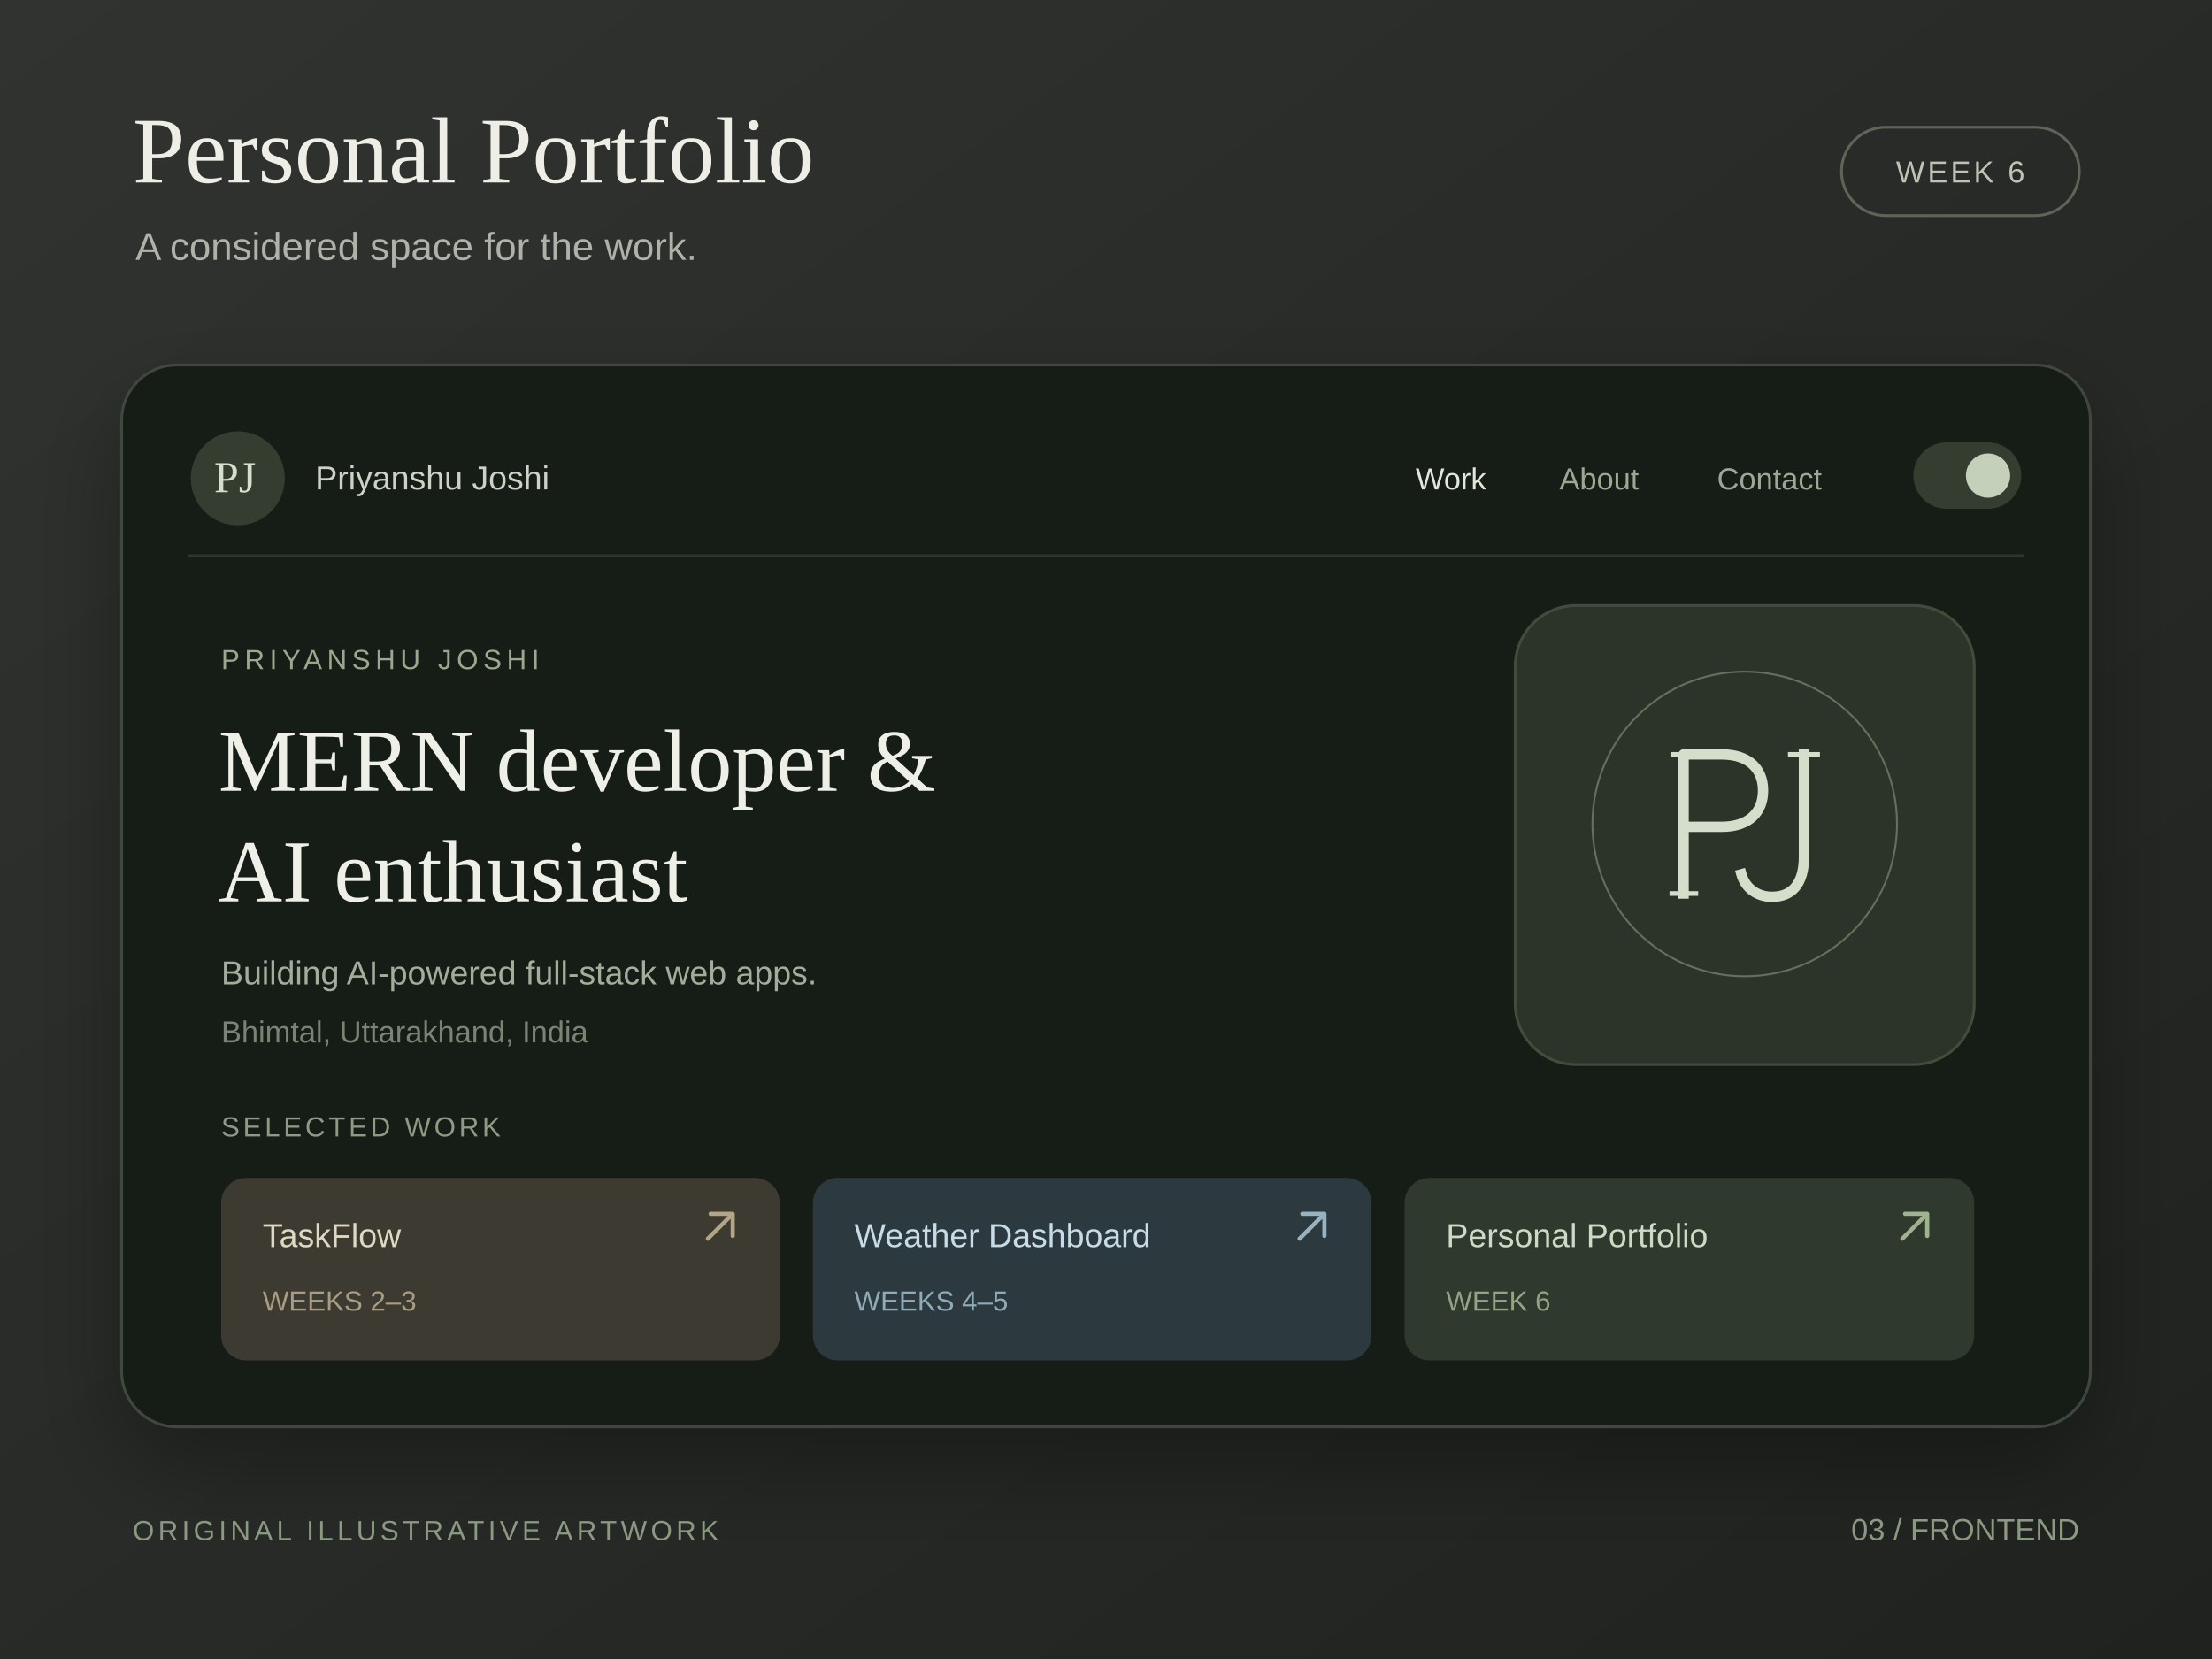
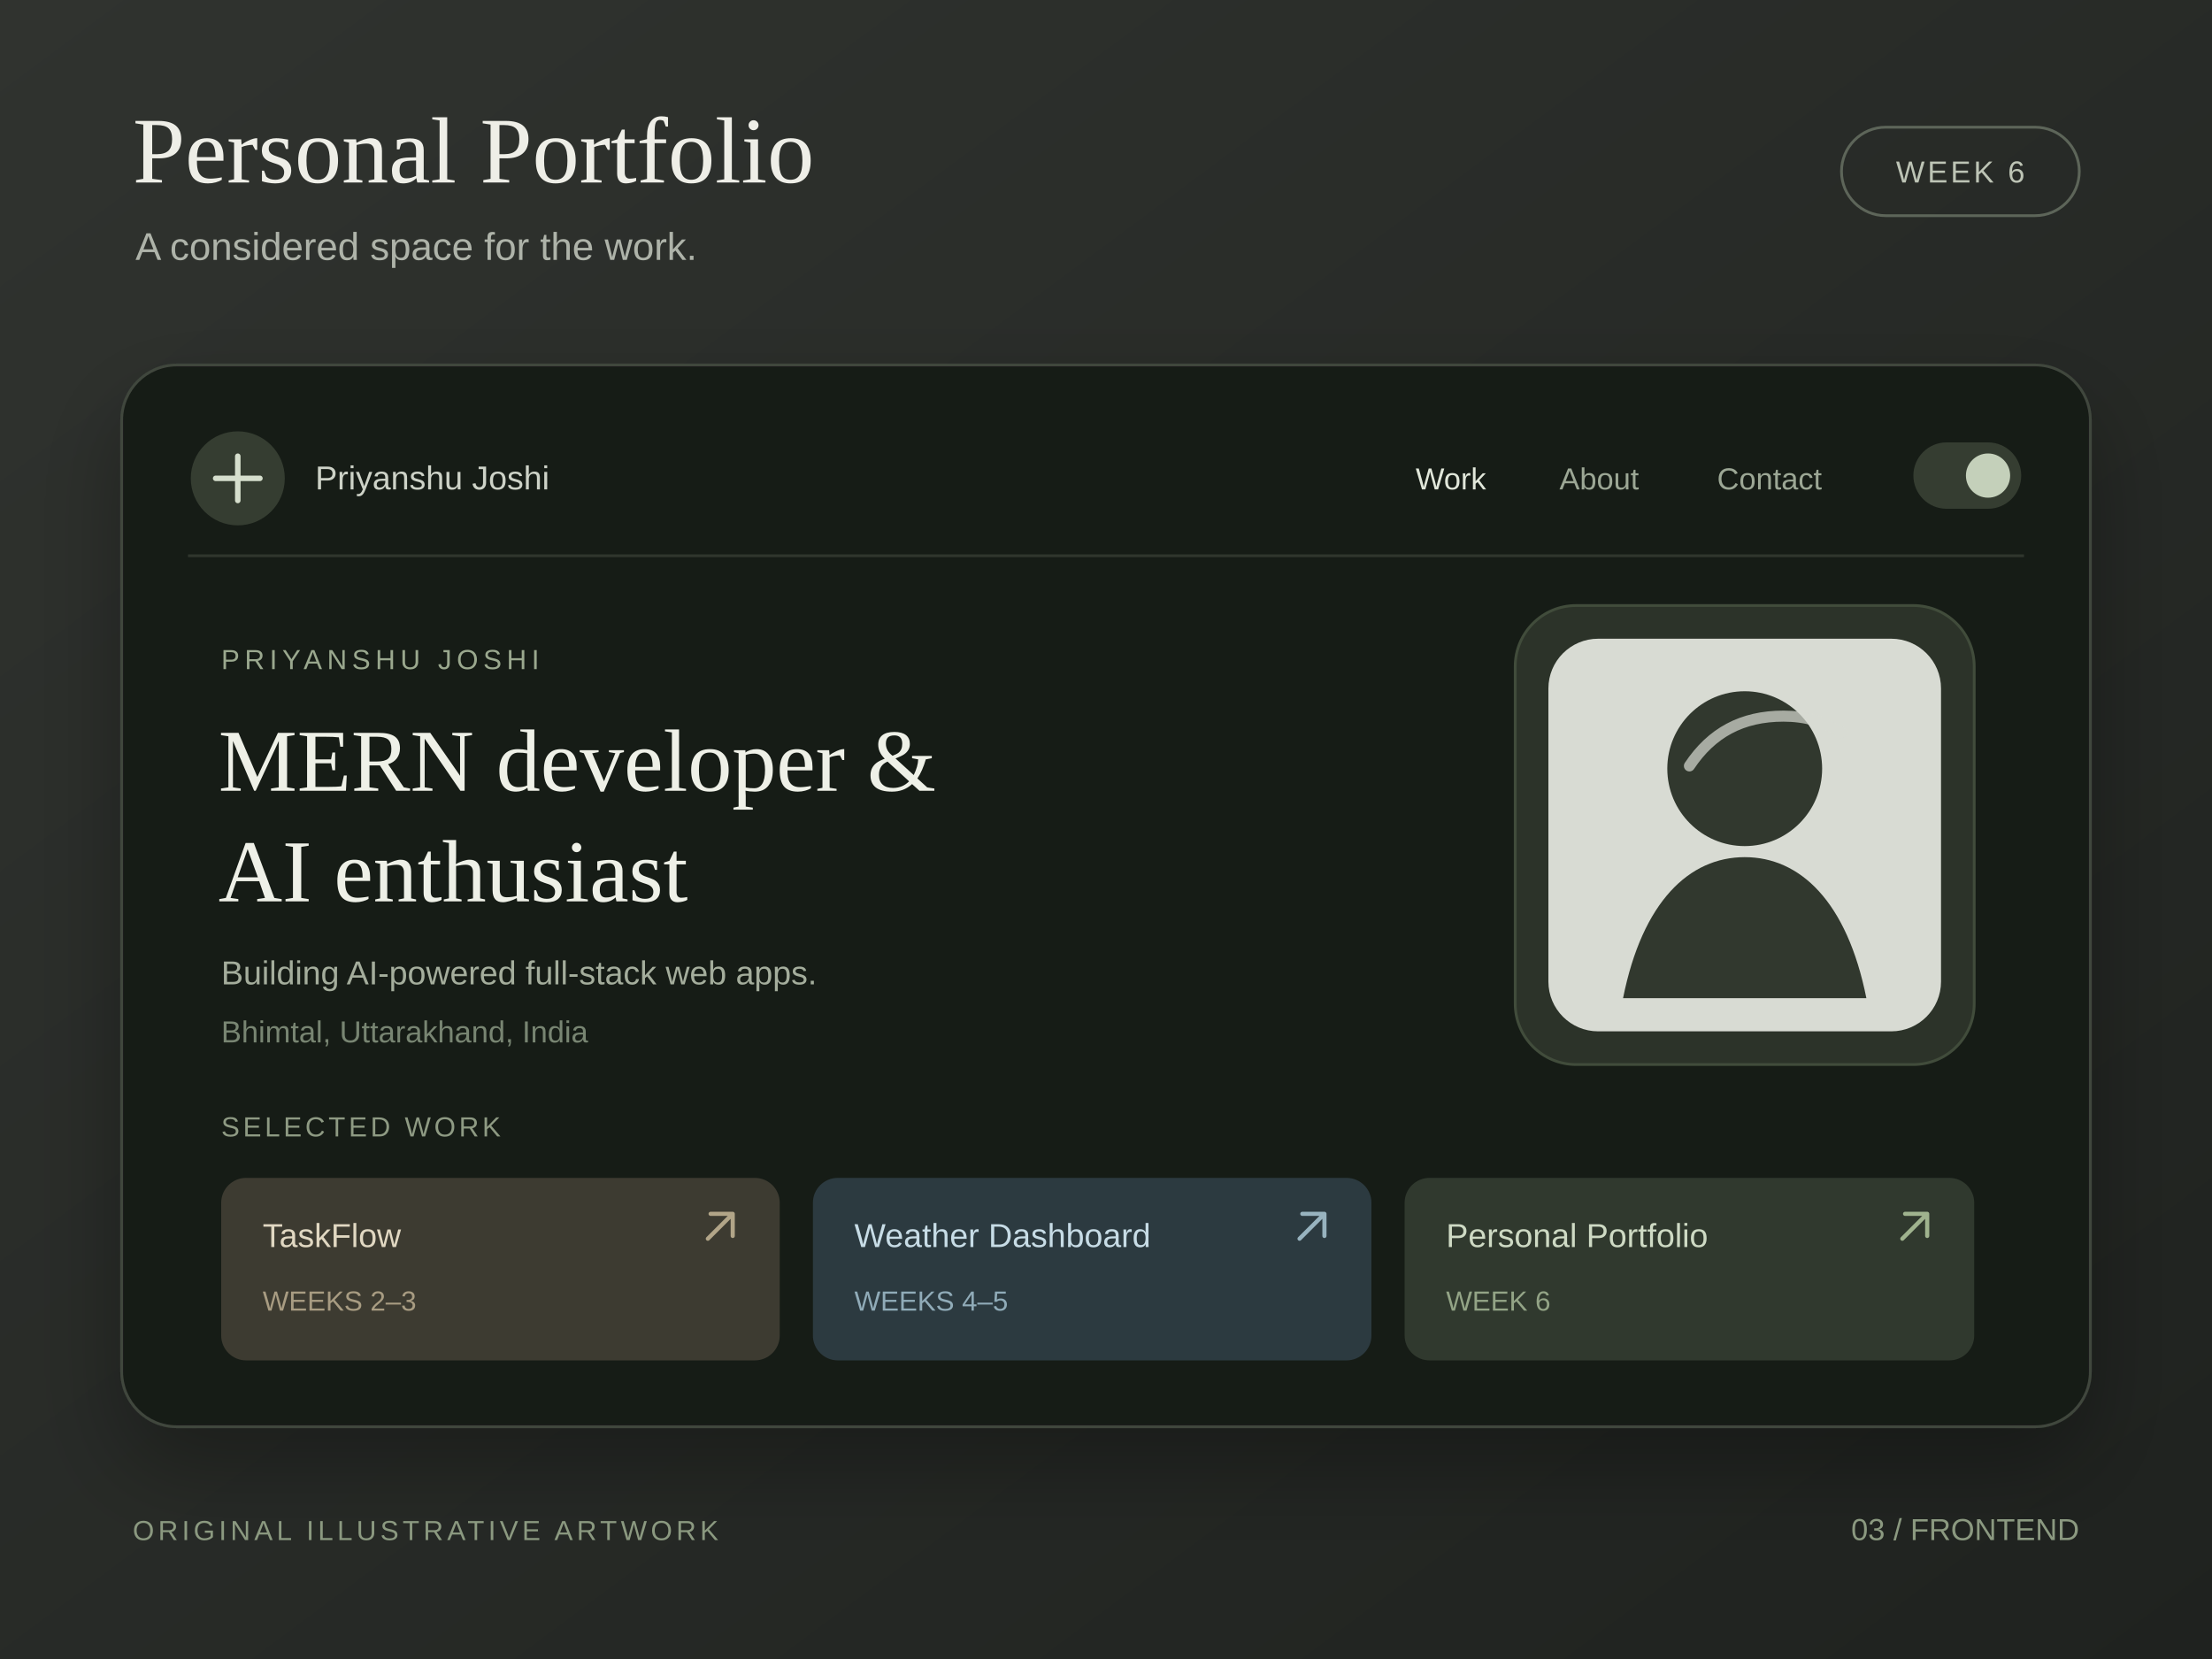
<svg xmlns="http://www.w3.org/2000/svg" width="800" height="600" viewBox="0 0 800 600" role="img" aria-labelledby="title desc">
  <defs>
    <linearGradient id="charcoal" x1="0" y1="0" x2="1" y2="1">
      <stop stop-color="#30332f" />
      <stop offset="1" stop-color="#1f221f" />
    </linearGradient>
    <filter id="shadow" x="-10%" y="-15%" width="120%" height="140%">
      <feDropShadow dx="0" dy="15" stdDeviation="16" flood-color="#080a08" flood-opacity=".3" />
    </filter>
+     <clipPath id="portrait-clip">
+       <rect x="548" y="219" width="166" height="166" rx="22" />
+     </clipPath>
  </defs>
  <rect width="800" height="600" fill="url(#charcoal)" />
  <g font-family="Arial, Helvetica, sans-serif">
    <text x="48" y="66" fill="#eeeee7" font-family="Georgia, 'Times New Roman', serif" font-size="34">Personal Portfolio</text>
    <text x="49" y="94" fill="#aeb3a9" font-size="14">A considered space for the work.</text>
    <rect x="666" y="46" width="86" height="32" rx="16" fill="none" stroke="#5d6559" />
    <text x="709" y="66" fill="#bdc4b5" text-anchor="middle" font-size="11" letter-spacing="1">WEEK 6</text>
    <rect x="44" y="132" width="712" height="384" rx="20" fill="#181c18" stroke="#41473e" filter="url(#shadow)" />
    <circle cx="86" cy="173" r="17" fill="#353d31" />
-     <text x="85" y="178" fill="#d6dfcd" font-family="Georgia, 'Times New Roman', serif" font-size="16" text-anchor="middle">PJ</text>
+     <path d="M78 173h16M86 165v16" stroke="#d6dfcd" stroke-width="2" stroke-linecap="round" />
    <text x="114" y="177" fill="#cdd2c7" font-size="12">Priyanshu Joshi</text>
    <g fill="#9ca795" font-size="11">
      <text x="512" y="177" fill="#e1e7da">Work</text>
      <text x="564" y="177">About</text>
      <text x="621" y="177">Contact</text>
    </g>
    <rect x="692" y="160" width="39" height="24" rx="12" fill="#353d31" />
    <circle cx="719" cy="172" r="8" fill="#c4d0ba" />
    <path d="M68 201h664" stroke="#30362d" />
    <text x="80" y="242" fill="#9aa88e" font-size="10" letter-spacing="1.8">PRIYANSHU JOSHI</text>
    <g fill="#eef0e7" font-family="Georgia, 'Times New Roman', serif" font-size="32">
      <text x="79" y="286">MERN developer &amp;</text>
      <text x="79" y="326">AI enthusiast</text>
    </g>
    <text x="80" y="356" fill="#a4ad9c" font-size="12">Building AI-powered full-stack web apps.</text>
    <text x="80" y="377" fill="#788572" font-size="11">Bhimtal, Uttarakhand, India</text>
    <rect x="548" y="219" width="166" height="166" rx="22" fill="#2c3329" stroke="#414c3b" />
-     <g transform="translate(563 230) scale(.17)">
-       <circle cx="400" cy="400" r="324" fill="none" stroke="#64705b" stroke-width="4" />
-       <g fill="none" stroke="#d5ddcb" stroke-width="22" stroke-linecap="square" stroke-linejoin="round">
-         <path d="M270 548V252h81c58 0 88 31 88 77s-30 77-88 77h-81" />
-         <path d="M526 252v218c0 57-25 85-68 85-32 0-57-19-65-48" />
-       </g>
-       <g stroke="#d5ddcb" stroke-width="10">
-         <path d="M242 252h52M240 548h61M492 252h68" />
-       </g>
-     </g>
+     <rect x="560" y="231" width="142" height="142" rx="18" fill="#d8dbd3" />
+     <circle cx="631" cy="278" r="28" fill="#31382e" />
+     <path d="M587 361c7-35 24-51 44-51s37 16 44 51" fill="#31382e" />
+     <path d="M611 277c8-12 19-18 34-18 8 0 15 2 21 6" fill="none" stroke="#d8dbd3" stroke-width="4" stroke-linecap="round" opacity=".7" />
    <text x="80" y="411" fill="#8e9a83" font-size="10" letter-spacing="1.2">SELECTED WORK</text>
    <g>
      <rect x="80" y="426" width="202" height="66" rx="9" fill="#3d3b31" />
      <rect x="294" y="426" width="202" height="66" rx="9" fill="#2c3a40" />
      <rect x="508" y="426" width="206" height="66" rx="9" fill="#30392e" />
      <text x="95" y="451" fill="#e1d8c2" font-size="12">TaskFlow</text>
      <text x="309" y="451" fill="#c7dce6" font-size="12">Weather Dashboard</text>
      <text x="523" y="451" fill="#cedac4" font-size="12">Personal Portfolio</text>
      <text x="95" y="474" fill="#a89c82" font-size="10">WEEKS 2–3</text>
      <text x="309" y="474" fill="#90abb8" font-size="10">WEEKS 4–5</text>
      <text x="523" y="474" fill="#93a486" font-size="10">WEEK 6</text>
      <g fill="none" stroke-width="1.5" stroke-linecap="round" stroke-linejoin="round">
        <path d="m256 448 9-9m-8 0h8v8" stroke="#b2a588" />
        <path d="m470 448 9-9m-8 0h8v8" stroke="#98b3bf" />
        <path d="m688 448 9-9m-8 0h8v8" stroke="#9fb38e" />
      </g>
    </g>
    <text x="48" y="557" fill="#8b9980" font-size="10" letter-spacing="1.4">ORIGINAL ILLUSTRATIVE ARTWORK</text>
    <text x="752" y="557" fill="#8b9980" font-size="11" text-anchor="end">03 / FRONTEND</text>
  </g>
</svg>
